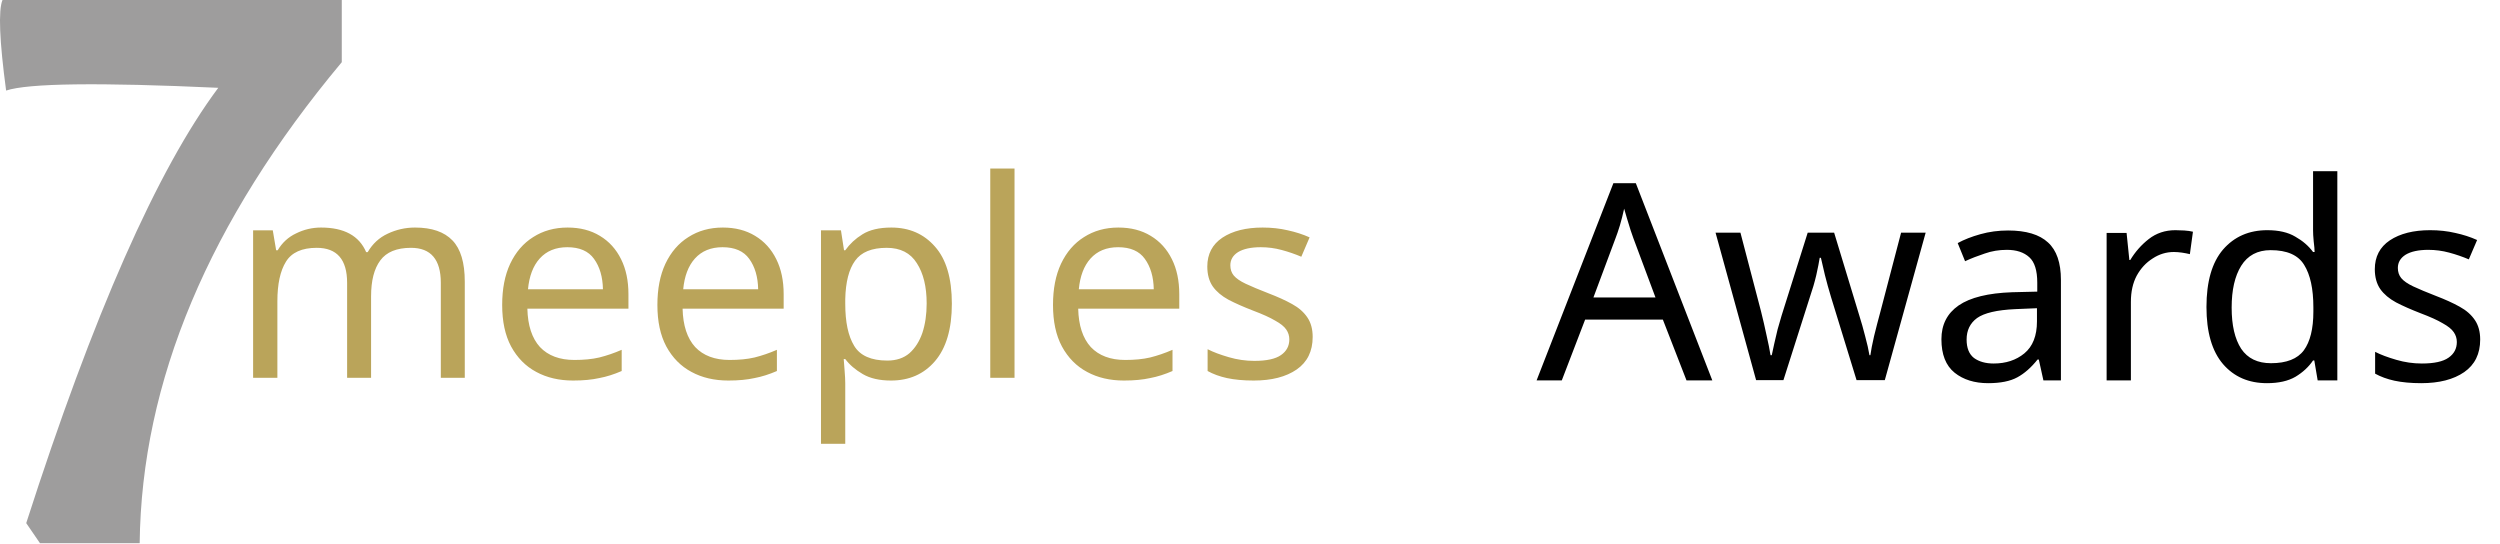
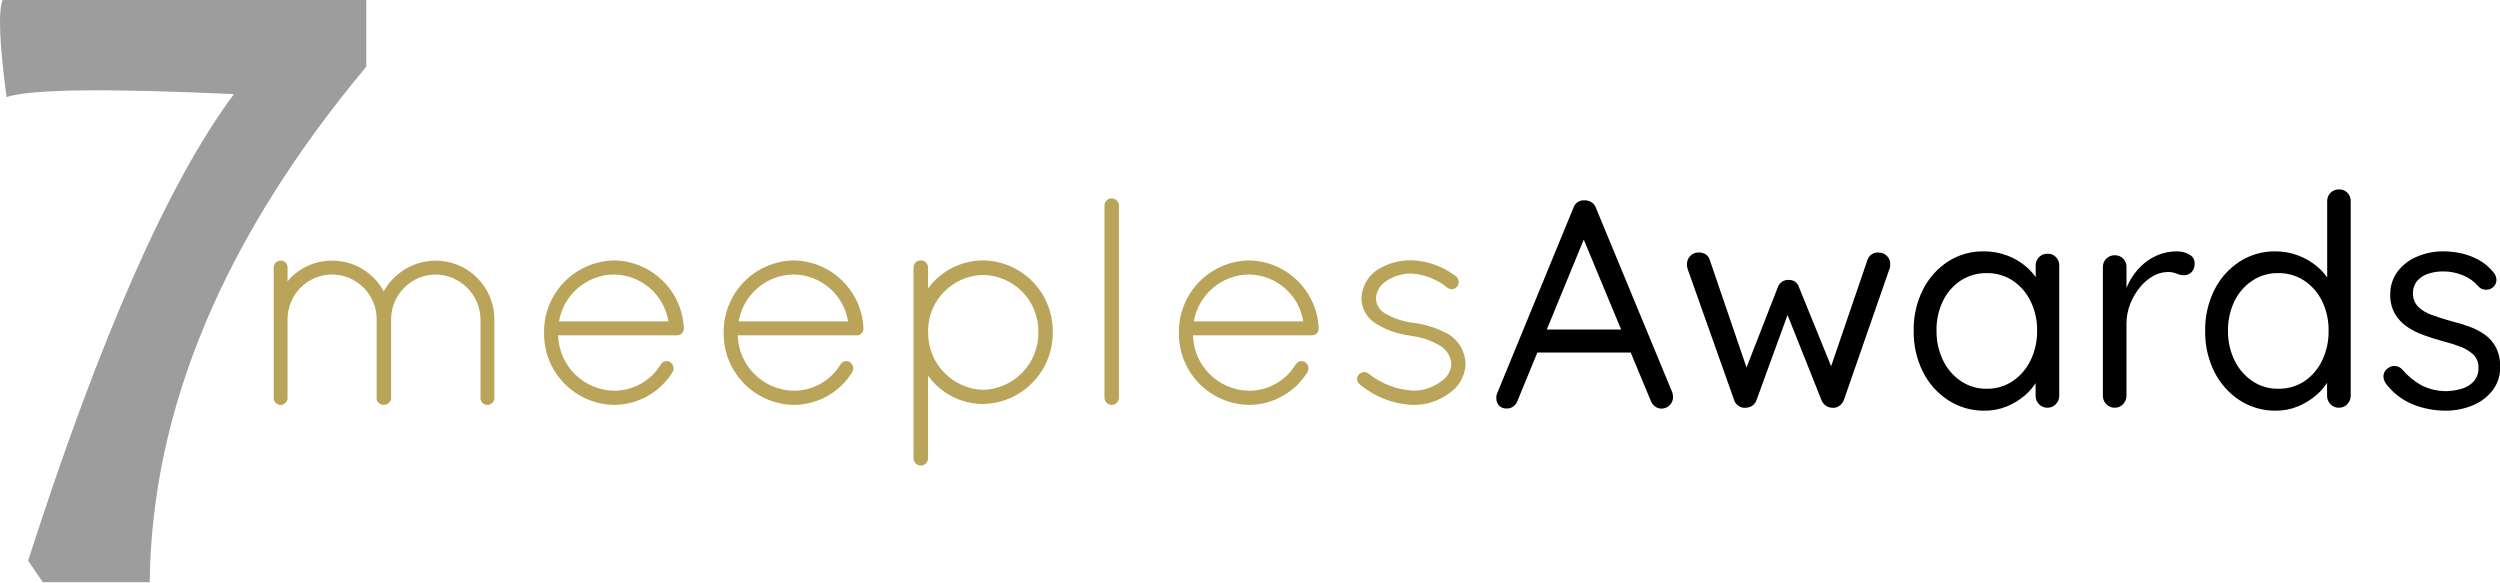
- <svg xmlns="http://www.w3.org/2000/svg" id="Grupo_1382" data-name="Grupo 1382" width="127.153" height="27.629" viewBox="0 0 127.153 27.629">
-   <text id="Awards" transform="translate(78.153 19.348)" font-size="14" font-family="Quicksand" font-weight="500">
-     <tspan x="0" y="0">Awards</tspan>
-   </text>
+ <svg xmlns="http://www.w3.org/2000/svg" id="Grupo_1382" data-name="Grupo 1382" width="118.636" height="27.629" viewBox="0 0 118.636 27.629">
+   <path id="Trazado_310" data-name="Trazado 310" d="M4.62-8.344,1.33-.336a.551.551,0,0,1-.2.273.483.483,0,0,1-.294.1A.489.489,0,0,1,.448-.1.511.511,0,0,1,.322-.448.424.424,0,0,1,.35-.658l3.626-8.82a.533.533,0,0,1,.217-.287.532.532,0,0,1,.329-.077.58.58,0,0,1,.329.1.5.5,0,0,1,.2.266L8.666-.742a.634.634,0,0,1,.042.224.525.525,0,0,1-.168.406.545.545,0,0,1-.378.154.5.5,0,0,1-.308-.1.632.632,0,0,1-.21-.287L4.312-8.358ZM2.03-2.618,2.506-3.71H6.664l.21,1.092ZM18.466-7.364a.537.537,0,0,1,.385.154.536.536,0,0,1,.161.406,1.08,1.08,0,0,1-.007.119.351.351,0,0,1-.035.119l-2.156,6.2a.584.584,0,0,1-.231.287A.477.477,0,0,1,16.24,0a.559.559,0,0,1-.49-.364L13.986-4.788l.28.042L12.67-.364A.539.539,0,0,1,12.18,0a.5.5,0,0,1-.35-.077.505.505,0,0,1-.224-.287l-2.2-6.2A.754.754,0,0,1,9.366-6.8.562.562,0,0,1,9.52-7.2a.542.542,0,0,1,.42-.168.587.587,0,0,1,.308.084.449.449,0,0,1,.2.266L12.334-1.5l-.294-.014,1.638-4.2a.515.515,0,0,1,.518-.35.505.505,0,0,1,.315.091.523.523,0,0,1,.175.259l1.708,4.2-.35.028,1.89-5.53A.51.51,0,0,1,18.466-7.364Zm8.008.056a.536.536,0,0,1,.406.161.555.555,0,0,1,.154.4V-.574a.565.565,0,0,1-.161.406.53.53,0,0,1-.4.168.53.53,0,0,1-.4-.168.565.565,0,0,1-.161-.406V-1.9l.266-.028a1.363,1.363,0,0,1-.21.672,2.664,2.664,0,0,1-.574.679,3.114,3.114,0,0,1-.854.518,2.753,2.753,0,0,1-1.064.2,3.074,3.074,0,0,1-1.715-.5,3.432,3.432,0,0,1-1.2-1.351,4.236,4.236,0,0,1-.434-1.946,4.169,4.169,0,0,1,.441-1.953,3.43,3.43,0,0,1,1.19-1.33A3.046,3.046,0,0,1,23.45-7.42a3.139,3.139,0,0,1,1.12.2,2.942,2.942,0,0,1,.9.532,2.529,2.529,0,0,1,.6.742,1.754,1.754,0,0,1,.21.812l-.364-.084V-6.748a.542.542,0,0,1,.161-.4A.542.542,0,0,1,26.474-7.308ZM23.59-.9a2.161,2.161,0,0,0,1.239-.364,2.5,2.5,0,0,0,.847-.987,3.132,3.132,0,0,0,.308-1.407,3.1,3.1,0,0,0-.308-1.393,2.448,2.448,0,0,0-.847-.98,2.192,2.192,0,0,0-1.239-.357,2.2,2.2,0,0,0-1.225.35,2.407,2.407,0,0,0-.847.966,3.121,3.121,0,0,0-.308,1.414,3.132,3.132,0,0,0,.308,1.407,2.5,2.5,0,0,0,.847.987A2.138,2.138,0,0,0,23.59-.9Zm6.076.9a.53.53,0,0,1-.4-.168.565.565,0,0,1-.161-.406v-6.1a.542.542,0,0,1,.161-.4.542.542,0,0,1,.4-.161.536.536,0,0,1,.406.161.555.555,0,0,1,.154.4V-4.83l-.168-.294a3.068,3.068,0,0,1,.3-.847,2.959,2.959,0,0,1,.553-.742,2.542,2.542,0,0,1,.77-.518,2.359,2.359,0,0,1,.952-.189,1.129,1.129,0,0,1,.567.147.455.455,0,0,1,.259.413.559.559,0,0,1-.154.434.506.506,0,0,1-.35.14.831.831,0,0,1-.35-.077,1.008,1.008,0,0,0-.42-.077,1.423,1.423,0,0,0-.693.189,2.182,2.182,0,0,0-.63.539,2.96,2.96,0,0,0-.462.791,2.538,2.538,0,0,0-.175.945v3.4a.565.565,0,0,1-.161.406A.53.53,0,0,1,29.666,0Zm10.64-10.36a.536.536,0,0,1,.406.161.555.555,0,0,1,.154.4V-.574a.565.565,0,0,1-.161.406.53.53,0,0,1-.4.168.53.53,0,0,1-.4-.168.565.565,0,0,1-.161-.406V-1.9l.266-.1a1.477,1.477,0,0,1-.2.707,2.537,2.537,0,0,1-.574.693,3.263,3.263,0,0,1-.861.532A2.672,2.672,0,0,1,37.31.14,3.072,3.072,0,0,1,35.6-.35a3.452,3.452,0,0,1-1.2-1.344,4.18,4.18,0,0,1-.441-1.946A4.211,4.211,0,0,1,34.4-5.6,3.418,3.418,0,0,1,35.6-6.937a3.046,3.046,0,0,1,1.687-.483,3.043,3.043,0,0,1,1.1.2,3.056,3.056,0,0,1,.9.532,2.584,2.584,0,0,1,.609.742,1.709,1.709,0,0,1,.217.812l-.364-.084V-9.8a.542.542,0,0,1,.161-.4A.542.542,0,0,1,40.306-10.36ZM37.422-.9a2.183,2.183,0,0,0,1.246-.357,2.469,2.469,0,0,0,.84-.98,3.132,3.132,0,0,0,.308-1.407,3.121,3.121,0,0,0-.308-1.414,2.459,2.459,0,0,0-.847-.973,2.192,2.192,0,0,0-1.239-.357,2.168,2.168,0,0,0-1.225.357,2.459,2.459,0,0,0-.847.973,3.121,3.121,0,0,0-.308,1.414,3.1,3.1,0,0,0,.308,1.393,2.5,2.5,0,0,0,.847.987A2.138,2.138,0,0,0,37.422-.9Zm5.11-.252a.59.59,0,0,1-.112-.385.478.478,0,0,1,.238-.357.493.493,0,0,1,.329-.084.512.512,0,0,1,.343.182,3.119,3.119,0,0,0,.9.735,2.557,2.557,0,0,0,1.232.273A2.811,2.811,0,0,0,46.13-.9a1.241,1.241,0,0,0,.567-.343.91.91,0,0,0,.231-.651.828.828,0,0,0-.238-.623,1.817,1.817,0,0,0-.616-.378,6.9,6.9,0,0,0-.826-.259q-.462-.126-.91-.287a3.517,3.517,0,0,1-.805-.406,1.906,1.906,0,0,1-.574-.616,1.76,1.76,0,0,1-.217-.9,1.781,1.781,0,0,1,.343-1.092,2.225,2.225,0,0,1,.924-.714,3.15,3.15,0,0,1,1.267-.252,3.93,3.93,0,0,1,.819.091,3.159,3.159,0,0,1,.833.308,2.34,2.34,0,0,1,.714.6.562.562,0,0,1,.14.35A.449.449,0,0,1,47.6-5.7a.5.5,0,0,1-.343.1.48.48,0,0,1-.315-.14,1.943,1.943,0,0,0-.735-.539,2.445,2.445,0,0,0-.973-.189,2.248,2.248,0,0,0-.658.1,1.206,1.206,0,0,0-.539.329.893.893,0,0,0-.217.637.882.882,0,0,0,.252.616,1.727,1.727,0,0,0,.644.385q.406.147.9.287.448.112.861.259a3.067,3.067,0,0,1,.749.385,1.719,1.719,0,0,1,.532.609,1.979,1.979,0,0,1,.2.931,1.762,1.762,0,0,1-.364,1.113,2.289,2.289,0,0,1-.959.714A3.331,3.331,0,0,1,45.346.14a4.126,4.126,0,0,1-1.519-.294A3.044,3.044,0,0,1,42.532-1.148Z" transform="translate(70.686 19.348)" />
  <g id="Grupo_1381" data-name="Grupo 1381" transform="translate(0 0)">
    <g id="Grupo_219" data-name="Grupo 219" transform="translate(0)">
      <path id="Trazado_144" data-name="Trazado 144" d="M169.266,332h17.256v3.163q-10.14,12.14-10.279,24.466h-5.07l-.7-1.023q5.116-15.908,9.768-22.14-9.117-.419-10.791.14Q168.94,332.791,169.266,332Z" transform="translate(-169.139 -332)" fill="#9e9d9d" />
    </g>
  </g>
-   <text id="meeples" transform="translate(11.686 19.214)" fill="#baa45a" font-size="14" font-family="Quicksand-Regular, Quicksand">
-     <tspan x="0" y="0">meeples</tspan>
-   </text>
+   <path id="Trazado_309" data-name="Trazado 309" d="M11.116-.322A.326.326,0,0,0,11.438,0a.329.329,0,0,0,.336-.322V-4.06A2.784,2.784,0,0,0,8.988-6.846,2.839,2.839,0,0,0,6.524-5.39a2.783,2.783,0,0,0-2.45-1.456,2.739,2.739,0,0,0-2.114.98v-.658a.32.32,0,0,0-.336-.322.326.326,0,0,0-.322.322V-.252A.365.365,0,0,0,1.582,0h.084c.028,0,.042,0,.056-.014a.16.16,0,0,0,.084-.042A.3.3,0,0,0,1.96-.322V-4.06A2.124,2.124,0,0,1,4.074-6.188,2.124,2.124,0,0,1,6.188-4.06V-.252A.051.051,0,0,1,6.2-.21a.043.043,0,0,1,.014.028c.014.014.014.014.014.028s.014.014.028.028L6.3-.084c.014.014.028.028.042.028s.056.042.084.042A.049.049,0,0,0,6.454,0h.07a.373.373,0,0,0,.168-.042A.356.356,0,0,0,6.86-.224V-.252A.049.049,0,0,0,6.874-.28V-4.06A2.133,2.133,0,0,1,8.988-6.188,2.154,2.154,0,0,1,11.116-4.06ZM17.458,0A3.269,3.269,0,0,0,20.23-1.554a.357.357,0,0,0-.112-.476.327.327,0,0,0-.448.112A2.579,2.579,0,0,1,17.458-.672,2.7,2.7,0,0,1,14.8-3.3h5.628a.317.317,0,0,0,.336-.308v-.056a3.363,3.363,0,0,0-3.3-3.192,3.383,3.383,0,0,0-3.332,3.444A3.377,3.377,0,0,0,17.458,0Zm0-6.188a2.648,2.648,0,0,1,2.576,2.226H14.84A2.679,2.679,0,0,1,17.458-6.188ZM25.984,0a3.269,3.269,0,0,0,2.772-1.554.357.357,0,0,0-.112-.476.327.327,0,0,0-.448.112A2.579,2.579,0,0,1,25.984-.672,2.7,2.7,0,0,1,23.324-3.3h5.628a.317.317,0,0,0,.336-.308v-.056a3.363,3.363,0,0,0-3.3-3.192,3.383,3.383,0,0,0-3.332,3.444A3.377,3.377,0,0,0,25.984,0Zm0-6.188A2.648,2.648,0,0,1,28.56-3.962H23.366A2.679,2.679,0,0,1,25.984-6.188Zm5.684,8.722a.343.343,0,0,0,.686,0v-3.92a3.221,3.221,0,0,0,2.6,1.344,3.374,3.374,0,0,0,3.318-3.416,3.353,3.353,0,0,0-3.318-3.4,3.247,3.247,0,0,0-2.6,1.33v-.994A.344.344,0,0,0,32-6.86a.341.341,0,0,0-.336.336V2.534Zm.686-6.1a2.664,2.664,0,0,1,2.6-2.6A2.666,2.666,0,0,1,37.59-3.458,2.7,2.7,0,0,1,34.958-.714a2.7,2.7,0,0,1-2.6-2.744ZM40.726-.336A.341.341,0,0,0,41.062,0a.344.344,0,0,0,.35-.336V-9.464a.344.344,0,0,0-.35-.336.341.341,0,0,0-.336.336ZM47.586,0a3.269,3.269,0,0,0,2.772-1.554.357.357,0,0,0-.112-.476.327.327,0,0,0-.448.112A2.579,2.579,0,0,1,47.586-.672,2.7,2.7,0,0,1,44.926-3.3h5.628a.317.317,0,0,0,.336-.308v-.056a3.363,3.363,0,0,0-3.3-3.192,3.383,3.383,0,0,0-3.332,3.444A3.377,3.377,0,0,0,47.586,0Zm0-6.188a2.648,2.648,0,0,1,2.576,2.226H44.968A2.679,2.679,0,0,1,47.586-6.188ZM52.836-.98A4.165,4.165,0,0,0,55.37,0a2.8,2.8,0,0,0,1.708-.546,1.745,1.745,0,0,0,.784-1.386,1.712,1.712,0,0,0-.77-1.4,4.769,4.769,0,0,0-1.666-.56H55.4A3.452,3.452,0,0,1,54-4.368a.83.83,0,0,1-.392-.686,1.03,1.03,0,0,1,.434-.784,2.06,2.06,0,0,1,1.3-.392,3,3,0,0,1,1.68.686.336.336,0,0,0,.462-.1.356.356,0,0,0-.1-.476,3.684,3.684,0,0,0-2.044-.742,2.951,2.951,0,0,0-1.68.462,1.7,1.7,0,0,0-.742,1.344,1.432,1.432,0,0,0,.742,1.232,3.909,3.909,0,0,0,1.554.532l.028.014a3.409,3.409,0,0,1,1.456.5,1.081,1.081,0,0,1,.49.84,1.04,1.04,0,0,1-.518.84,2.069,2.069,0,0,1-1.3.42,3.672,3.672,0,0,1-2.1-.8.334.334,0,0,0-.476.042A.315.315,0,0,0,52.836-.98Z" transform="translate(11.686 19.214)" fill="#baa45a" />
</svg>
